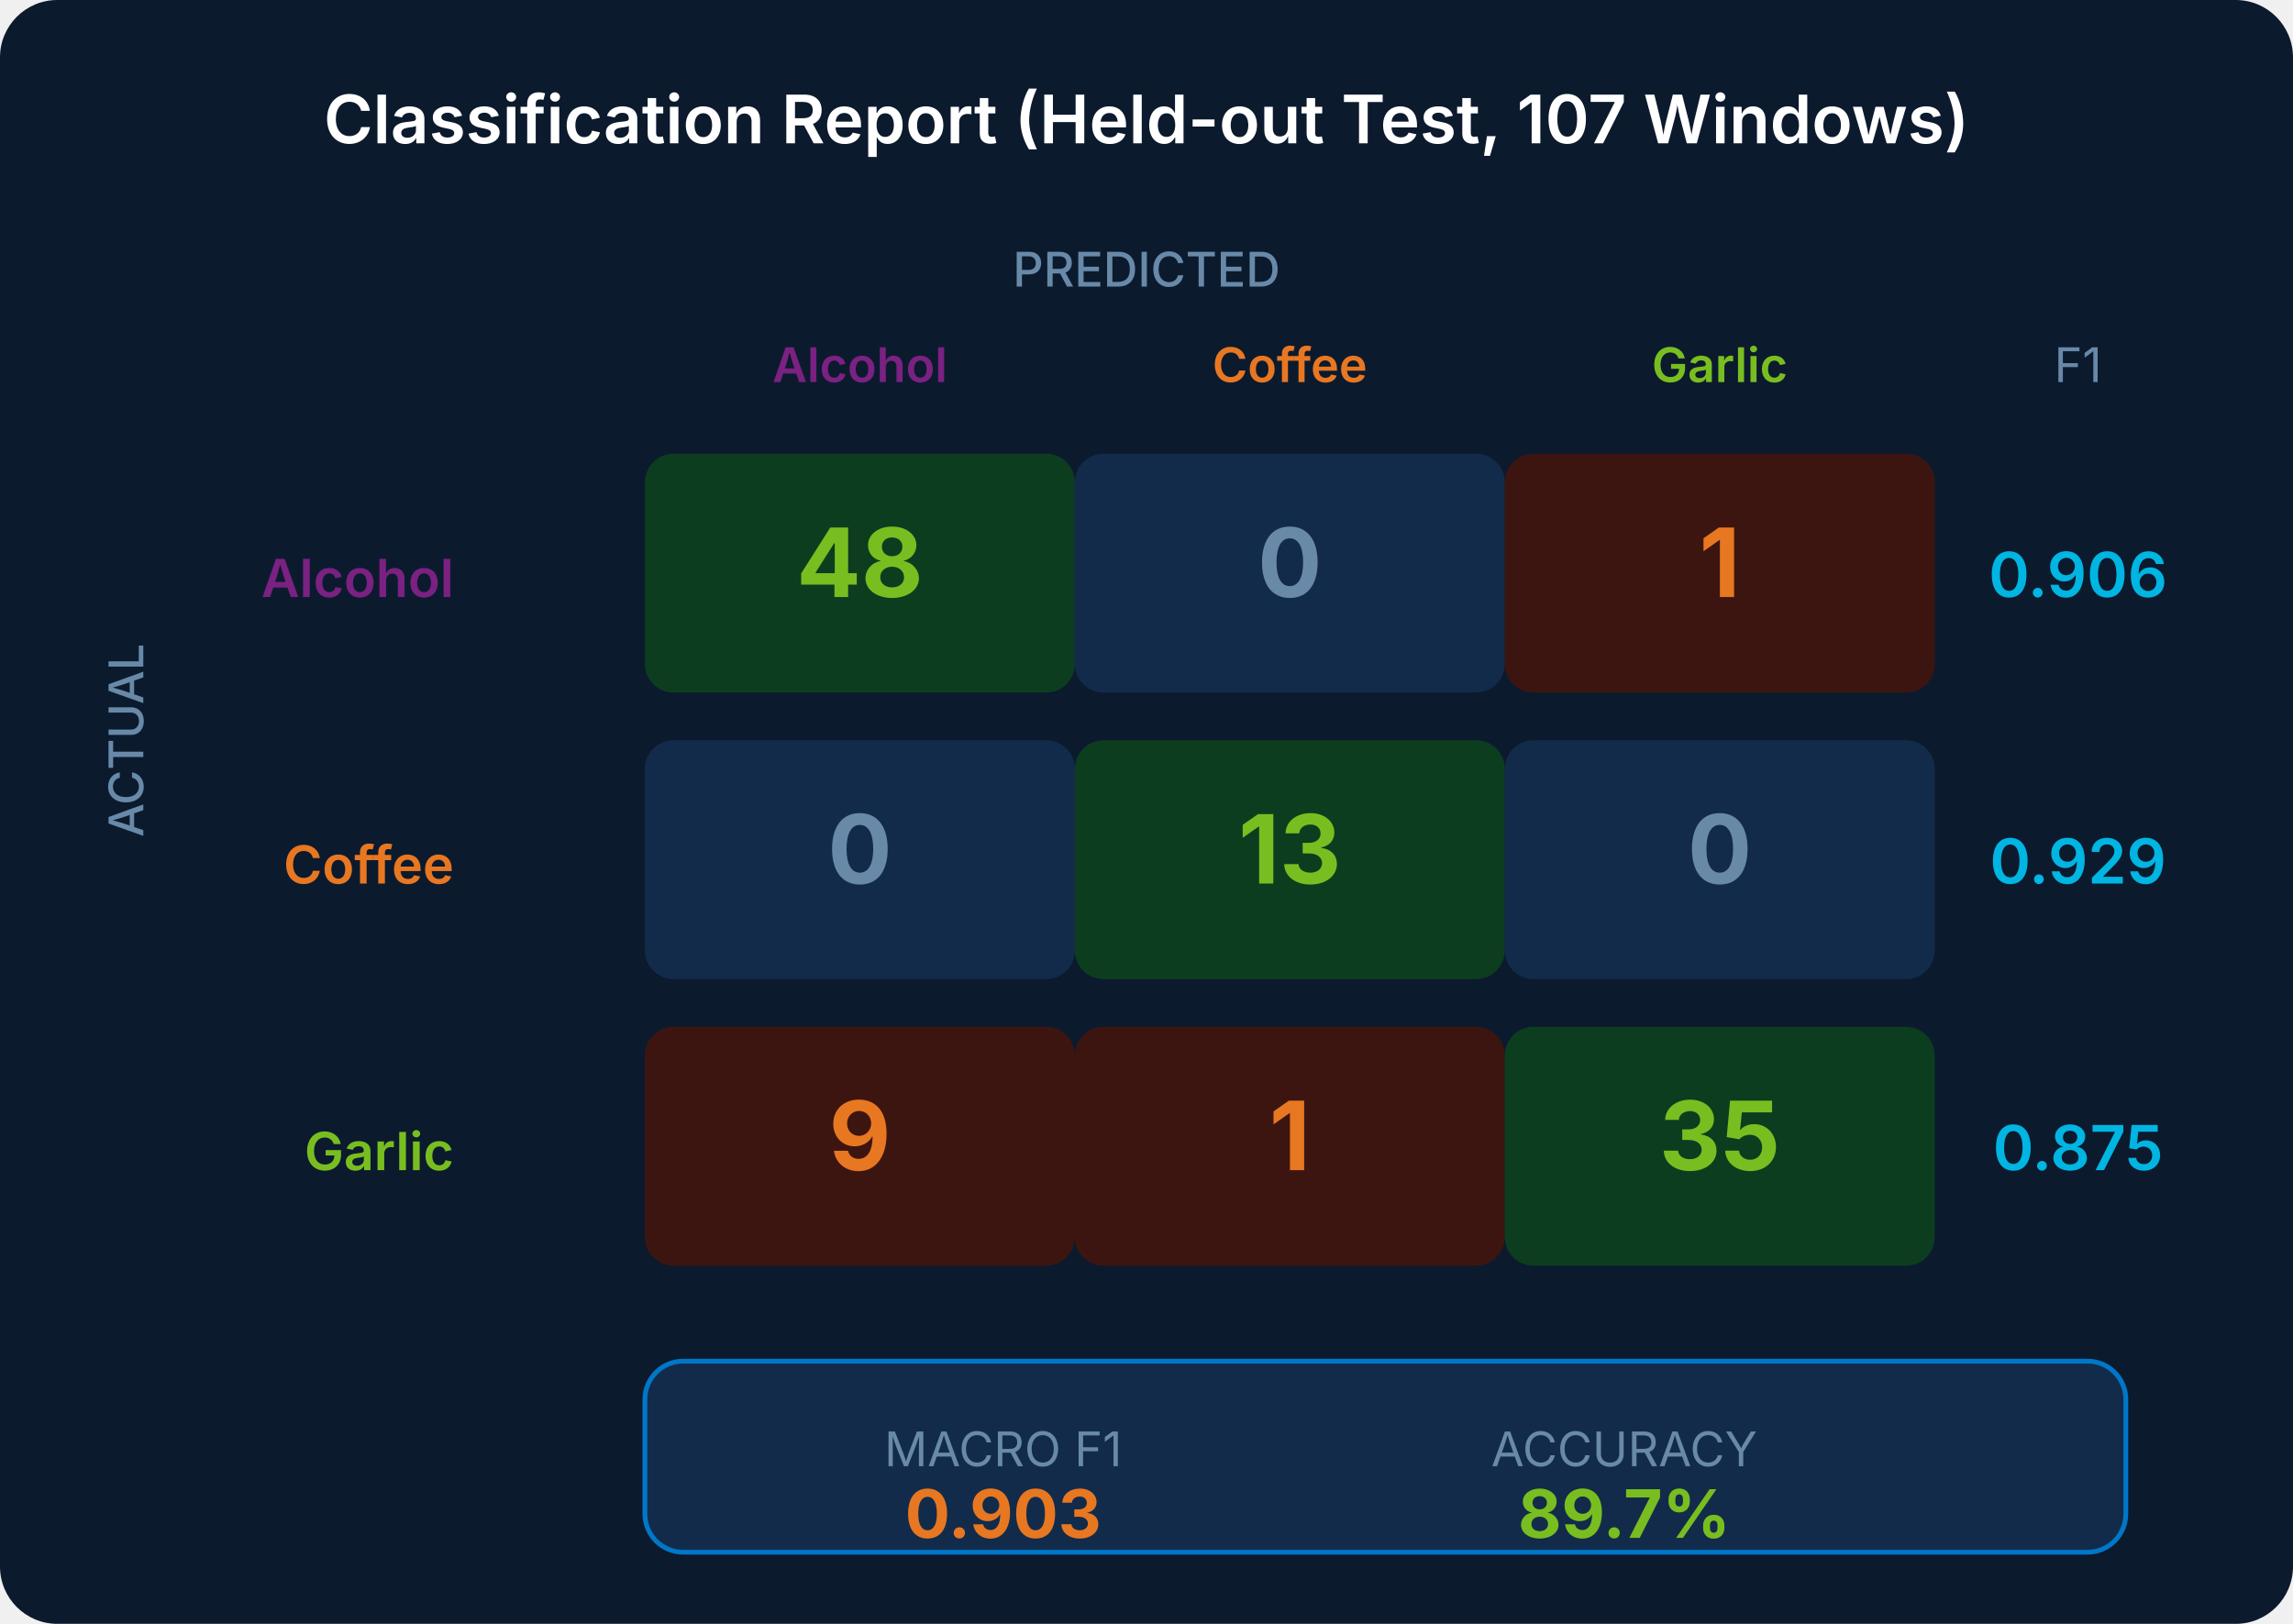
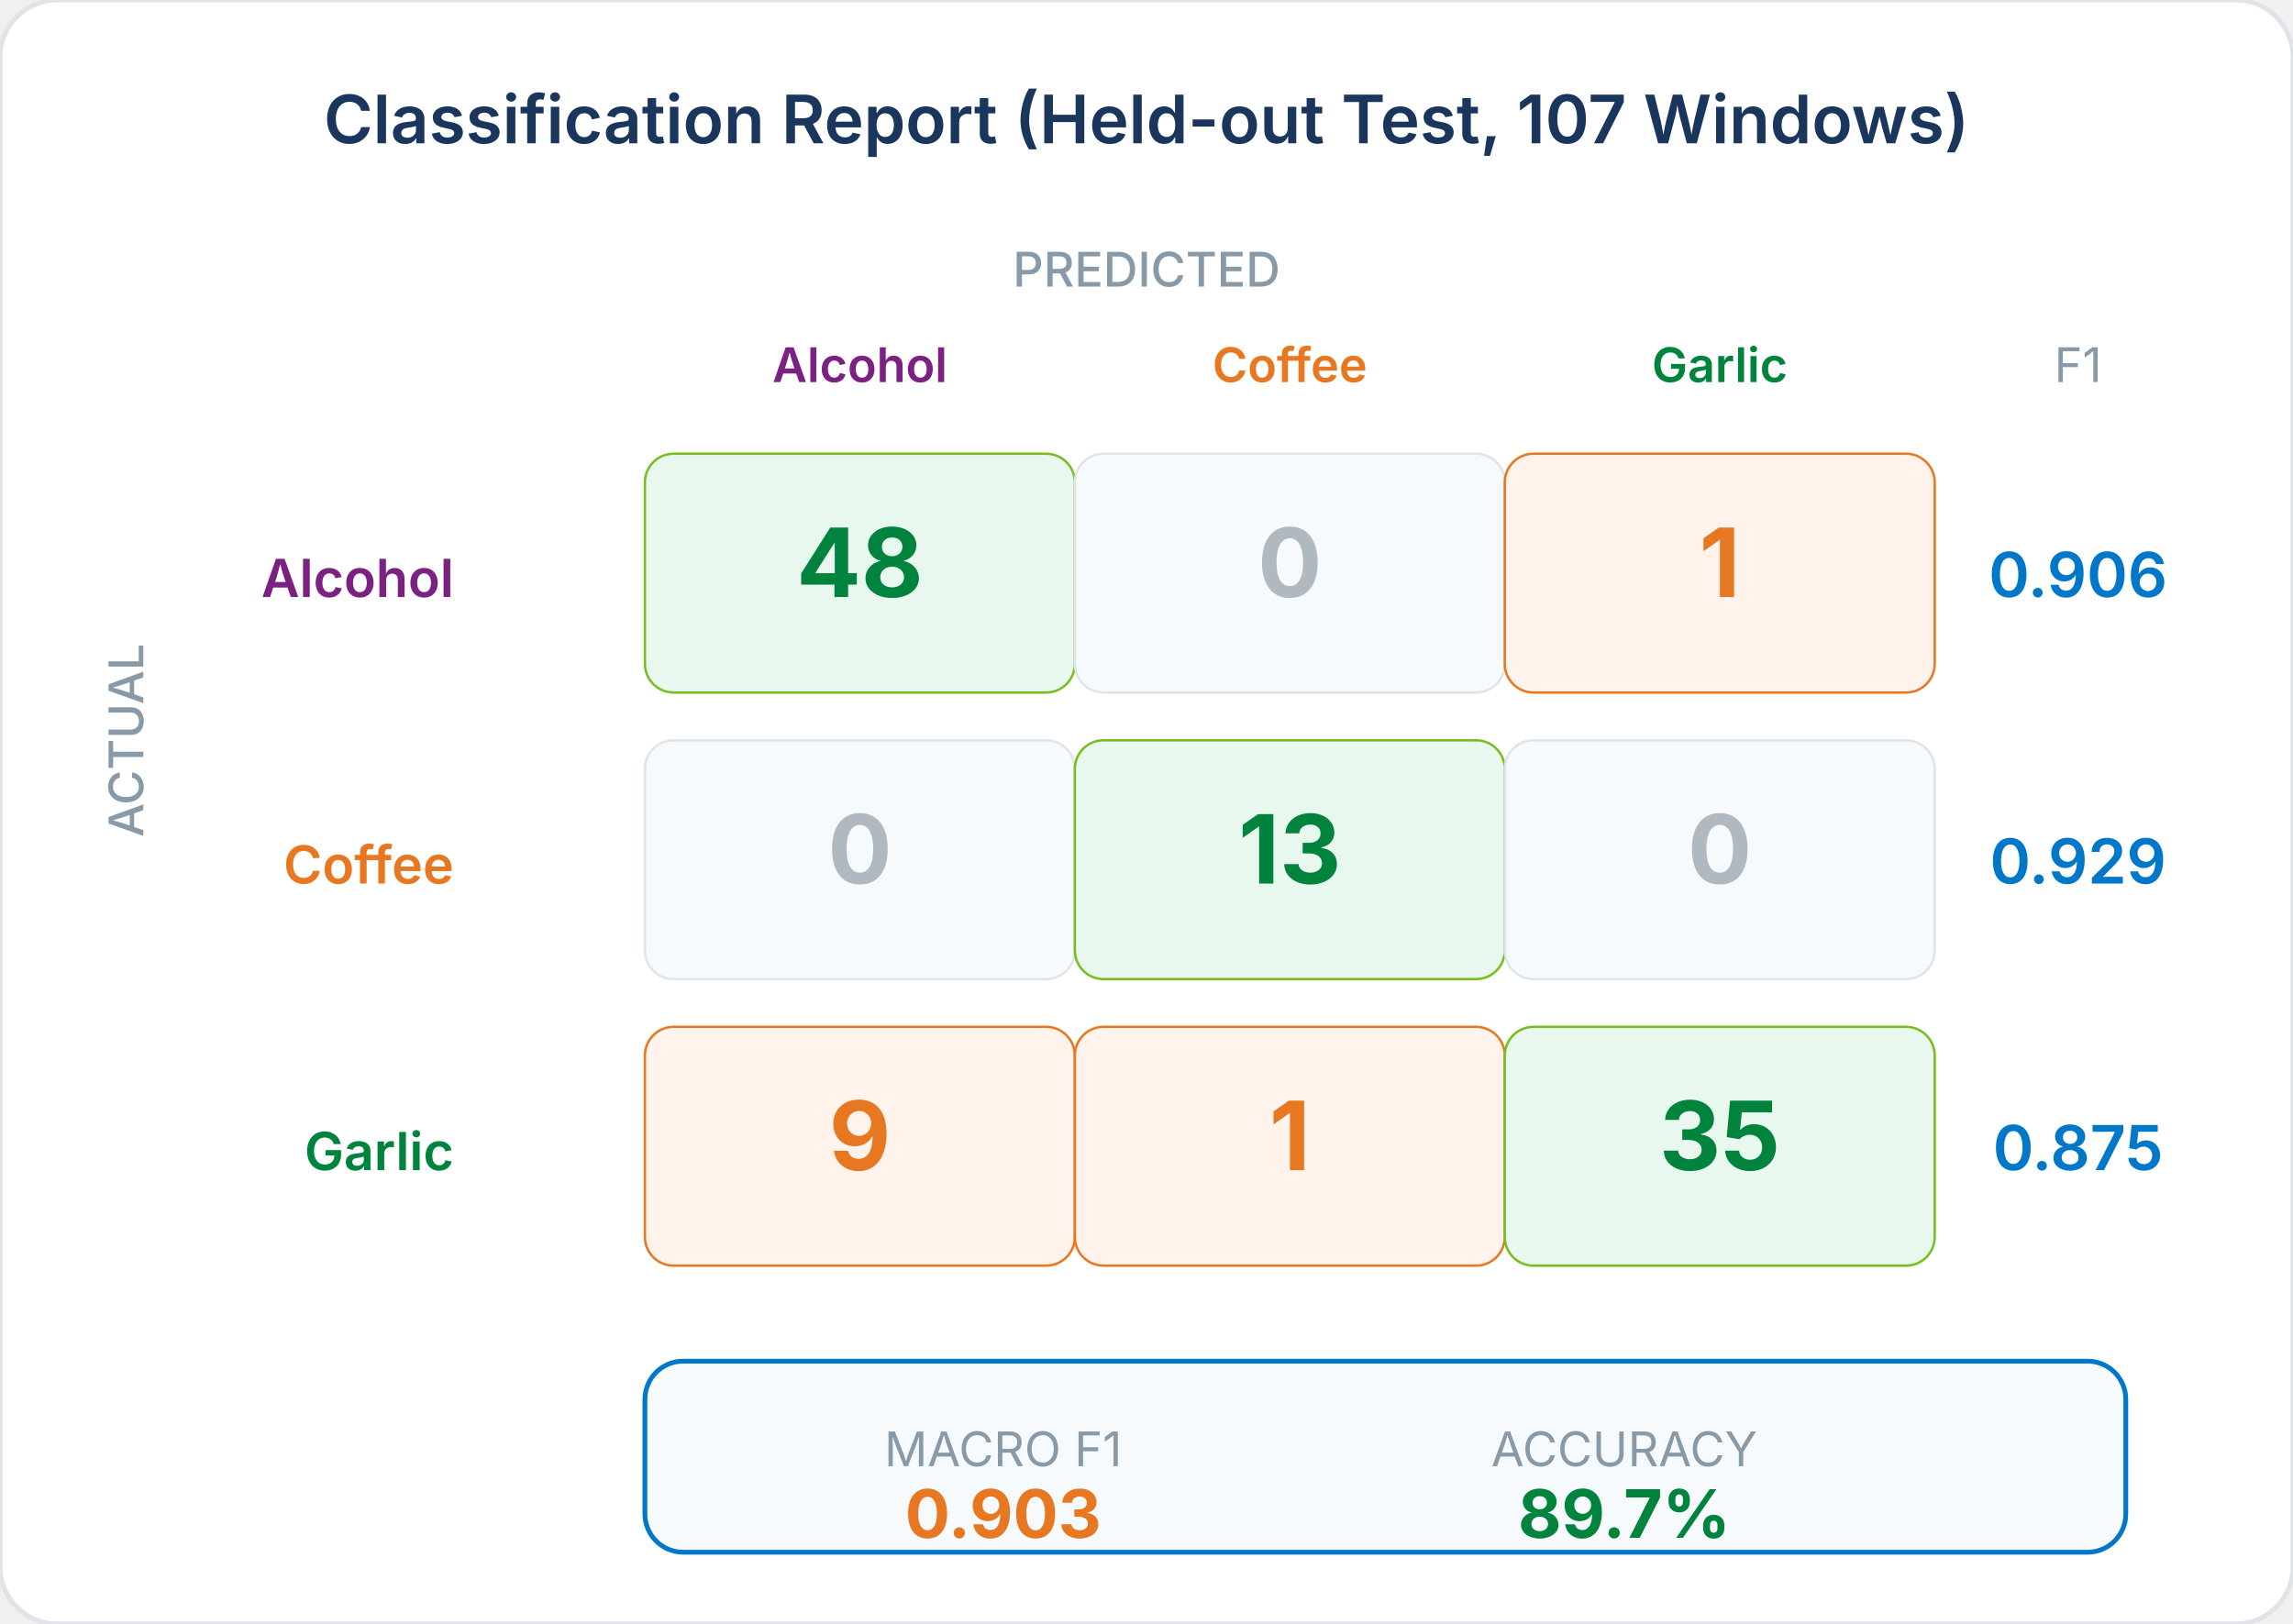
<svg xmlns="http://www.w3.org/2000/svg" viewBox="0 0 480 340" font-family="-apple-system, BlinkMacSystemFont, 'Segoe UI', sans-serif">
  <defs>
    <filter id="shadow" x="-5%" y="-5%" width="110%" height="120%">
-       <feDropShadow dx="0" dy="2" stdDeviation="3" flood-opacity="0.2" />
+       <feDropShadow dx="0" dy="1" stdDeviation="2" flood-opacity="0.08" />
    </filter>
  </defs>
-   <rect width="480" height="340" rx="12" fill="#0C1A2E" />
-   <text x="240" y="30" text-anchor="middle" fill="#FFFFFF" font-size="14" font-weight="600">Classification Report (Held-out Test, 107 Windows)</text>
-   <text x="240" y="60" text-anchor="middle" fill="#6889A8" font-size="10" font-weight="500">PREDICTED</text>
+   <rect width="480" height="340" rx="12" fill="#FFFFFF" stroke="#E0E4E8" stroke-width="1" />
+   <text x="240" y="30" text-anchor="middle" fill="#1B365D" font-size="14" font-weight="600">Classification Report (Held-out Test, 107 Windows)</text>
+   <text x="240" y="60" text-anchor="middle" fill="#8899A8" font-size="10" font-weight="500">PREDICTED</text>
  <text x="180" y="80" text-anchor="middle" fill="#7A2182" font-size="10" font-weight="600">Alcohol</text>
  <text x="270" y="80" text-anchor="middle" fill="#E87722" font-size="10" font-weight="600">Coffee</text>
-   <text x="360" y="80" text-anchor="middle" fill="#78BE20" font-size="10" font-weight="600">Garlic</text>
-   <text x="30" y="155" text-anchor="middle" fill="#6889A8" font-size="10" font-weight="500" transform="rotate(-90 30 155)">ACTUAL</text>
+   <text x="360" y="80" text-anchor="middle" fill="#00843D" font-size="10" font-weight="600">Garlic</text>
+   <text x="30" y="155" text-anchor="middle" fill="#8899A8" font-size="10" font-weight="500" transform="rotate(-90 30 155)">ACTUAL</text>
  <text x="95" y="125" text-anchor="end" fill="#7A2182" font-size="11" font-weight="600">Alcohol</text>
  <text x="95" y="185" text-anchor="end" fill="#E87722" font-size="11" font-weight="600">Coffee</text>
-   <text x="95" y="245" text-anchor="end" fill="#78BE20" font-size="11" font-weight="600">Garlic</text>
-   <rect x="135" y="95" width="90" height="50" rx="6" fill="#0D3D1F" />
-   <text x="180" y="125" text-anchor="middle" fill="#78BE20" font-size="20" font-weight="700">48</text>
-   <rect x="225" y="95" width="90" height="50" rx="6" fill="#132B4A" />
-   <text x="270" y="125" text-anchor="middle" fill="#6889A8" font-size="20" font-weight="700">0</text>
-   <rect x="315" y="95" width="90" height="50" rx="6" fill="#3D1510" />
+   <text x="95" y="245" text-anchor="end" fill="#00843D" font-size="11" font-weight="600">Garlic</text>
+   <rect x="135" y="95" width="90" height="50" rx="6" fill="#E8F8EE" stroke="#78BE20" stroke-width="0.5" />
+   <text x="180" y="125" text-anchor="middle" fill="#00843D" font-size="20" font-weight="700">48</text>
+   <rect x="225" y="95" width="90" height="50" rx="6" fill="#F7FAFC" stroke="#E0E4E8" stroke-width="0.5" />
+   <text x="270" y="125" text-anchor="middle" fill="#B0B8C0" font-size="20" font-weight="700">0</text>
+   <rect x="315" y="95" width="90" height="50" rx="6" fill="#FFF3EC" stroke="#E87722" stroke-width="0.5" />
  <text x="360" y="125" text-anchor="middle" fill="#E87722" font-size="20" font-weight="700">1</text>
-   <rect x="135" y="155" width="90" height="50" rx="6" fill="#132B4A" />
-   <text x="180" y="185" text-anchor="middle" fill="#6889A8" font-size="20" font-weight="700">0</text>
-   <rect x="225" y="155" width="90" height="50" rx="6" fill="#0D3D1F" />
-   <text x="270" y="185" text-anchor="middle" fill="#78BE20" font-size="20" font-weight="700">13</text>
-   <rect x="315" y="155" width="90" height="50" rx="6" fill="#132B4A" />
-   <text x="360" y="185" text-anchor="middle" fill="#6889A8" font-size="20" font-weight="700">0</text>
-   <rect x="135" y="215" width="90" height="50" rx="6" fill="#3D1510" />
+   <rect x="135" y="155" width="90" height="50" rx="6" fill="#F7FAFC" stroke="#E0E4E8" stroke-width="0.5" />
+   <text x="180" y="185" text-anchor="middle" fill="#B0B8C0" font-size="20" font-weight="700">0</text>
+   <rect x="225" y="155" width="90" height="50" rx="6" fill="#E8F8EE" stroke="#78BE20" stroke-width="0.5" />
+   <text x="270" y="185" text-anchor="middle" fill="#00843D" font-size="20" font-weight="700">13</text>
+   <rect x="315" y="155" width="90" height="50" rx="6" fill="#F7FAFC" stroke="#E0E4E8" stroke-width="0.5" />
+   <text x="360" y="185" text-anchor="middle" fill="#B0B8C0" font-size="20" font-weight="700">0</text>
+   <rect x="135" y="215" width="90" height="50" rx="6" fill="#FFF3EC" stroke="#E87722" stroke-width="0.5" />
  <text x="180" y="245" text-anchor="middle" fill="#E87722" font-size="20" font-weight="700">9</text>
-   <rect x="225" y="215" width="90" height="50" rx="6" fill="#3D1510" />
+   <rect x="225" y="215" width="90" height="50" rx="6" fill="#FFF3EC" stroke="#E87722" stroke-width="0.5" />
  <text x="270" y="245" text-anchor="middle" fill="#E87722" font-size="20" font-weight="700">1</text>
-   <rect x="315" y="215" width="90" height="50" rx="6" fill="#0D3D1F" />
-   <text x="360" y="245" text-anchor="middle" fill="#78BE20" font-size="20" font-weight="700">35</text>
-   <text x="435" y="80" text-anchor="middle" fill="#6889A8" font-size="10">F1</text>
-   <text x="435" y="125" text-anchor="middle" fill="#00B5E2" font-size="13" font-weight="600">0.906</text>
-   <text x="435" y="185" text-anchor="middle" fill="#00B5E2" font-size="13" font-weight="600">0.929</text>
-   <text x="435" y="245" text-anchor="middle" fill="#00B5E2" font-size="13" font-weight="600">0.875</text>
-   <rect x="135" y="285" width="310" height="40" rx="8" fill="#132B4A" stroke="#0077C8" stroke-width="1" />
-   <text x="210" y="307" text-anchor="middle" fill="#6889A8" font-size="10">MACRO F1</text>
+   <rect x="315" y="215" width="90" height="50" rx="6" fill="#E8F8EE" stroke="#78BE20" stroke-width="0.5" />
+   <text x="360" y="245" text-anchor="middle" fill="#00843D" font-size="20" font-weight="700">35</text>
+   <text x="435" y="80" text-anchor="middle" fill="#8899A8" font-size="10">F1</text>
+   <text x="435" y="125" text-anchor="middle" fill="#0077C8" font-size="13" font-weight="600">0.906</text>
+   <text x="435" y="185" text-anchor="middle" fill="#0077C8" font-size="13" font-weight="600">0.929</text>
+   <text x="435" y="245" text-anchor="middle" fill="#0077C8" font-size="13" font-weight="600">0.875</text>
+   <rect x="135" y="285" width="310" height="40" rx="8" fill="#F7FAFC" stroke="#0077C8" stroke-width="1" />
+   <text x="210" y="307" text-anchor="middle" fill="#8899A8" font-size="10">MACRO F1</text>
  <text x="210" y="322" text-anchor="middle" fill="#E87722" font-size="14" font-weight="700">0.903</text>
-   <text x="340" y="307" text-anchor="middle" fill="#6889A8" font-size="10">ACCURACY</text>
-   <text x="340" y="322" text-anchor="middle" fill="#78BE20" font-size="14" font-weight="700">89.7%</text>
+   <text x="340" y="307" text-anchor="middle" fill="#8899A8" font-size="10">ACCURACY</text>
+   <text x="340" y="322" text-anchor="middle" fill="#00843D" font-size="14" font-weight="700">89.7%</text>
</svg>
